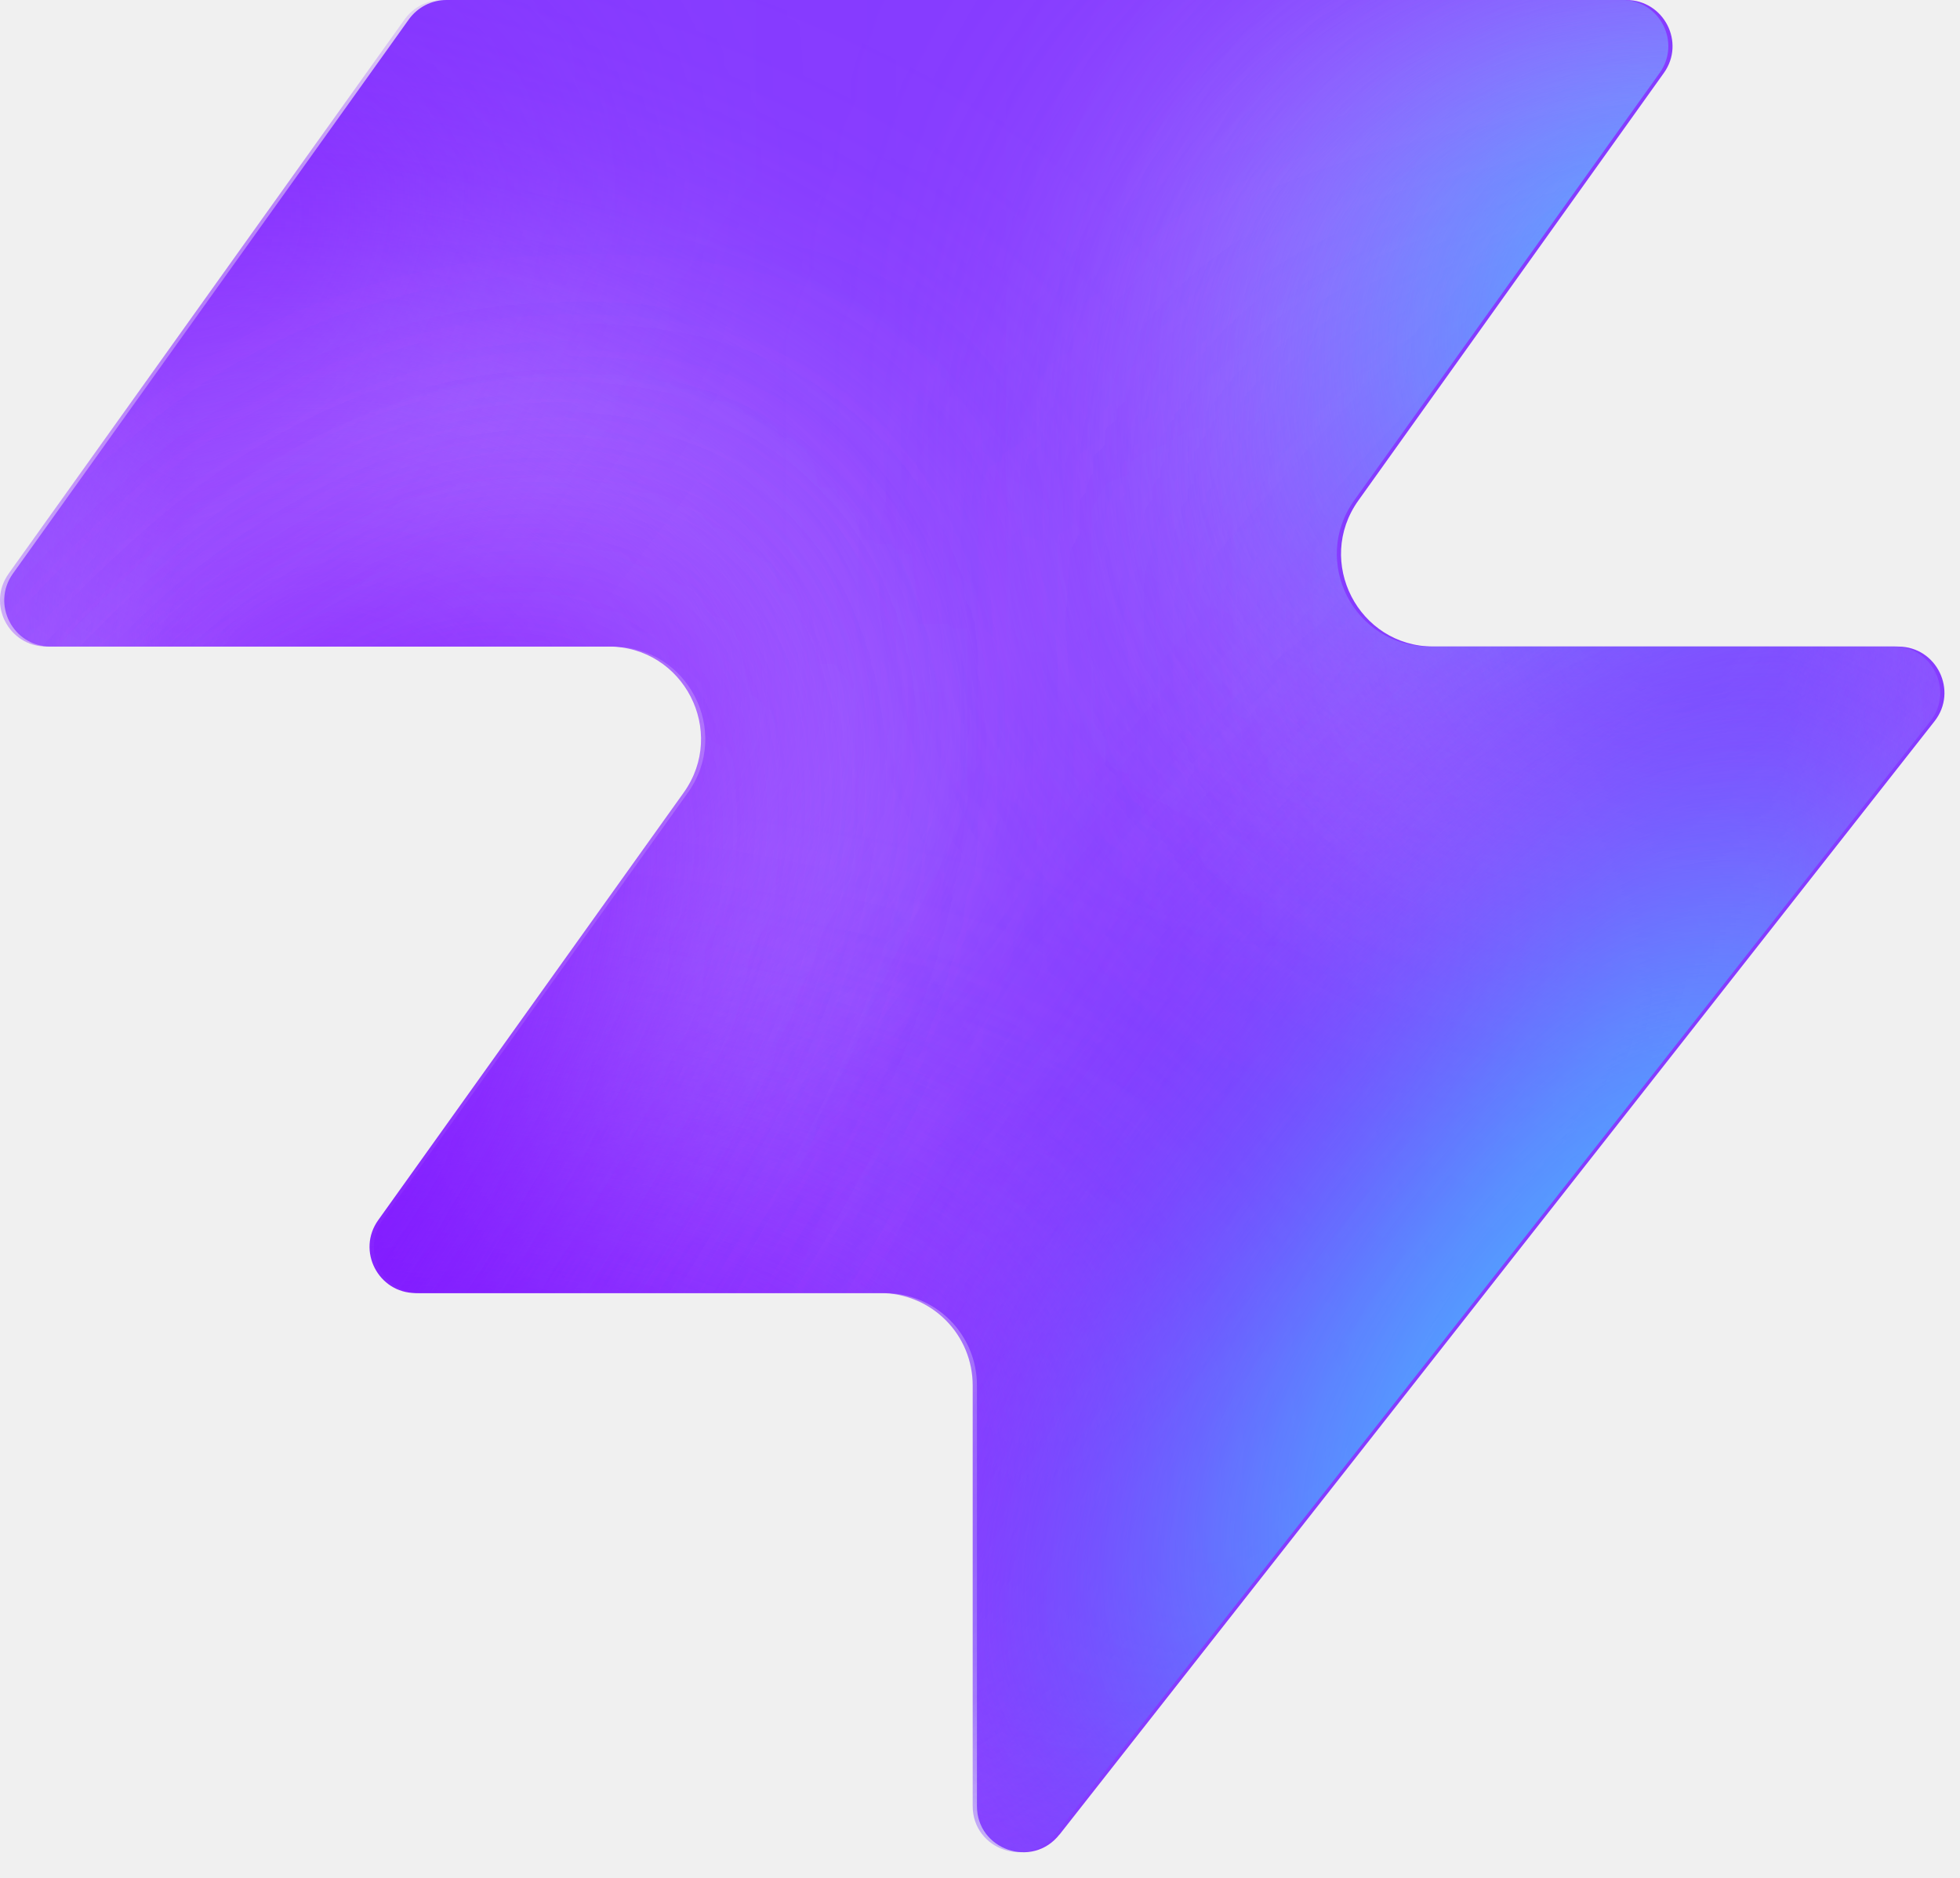
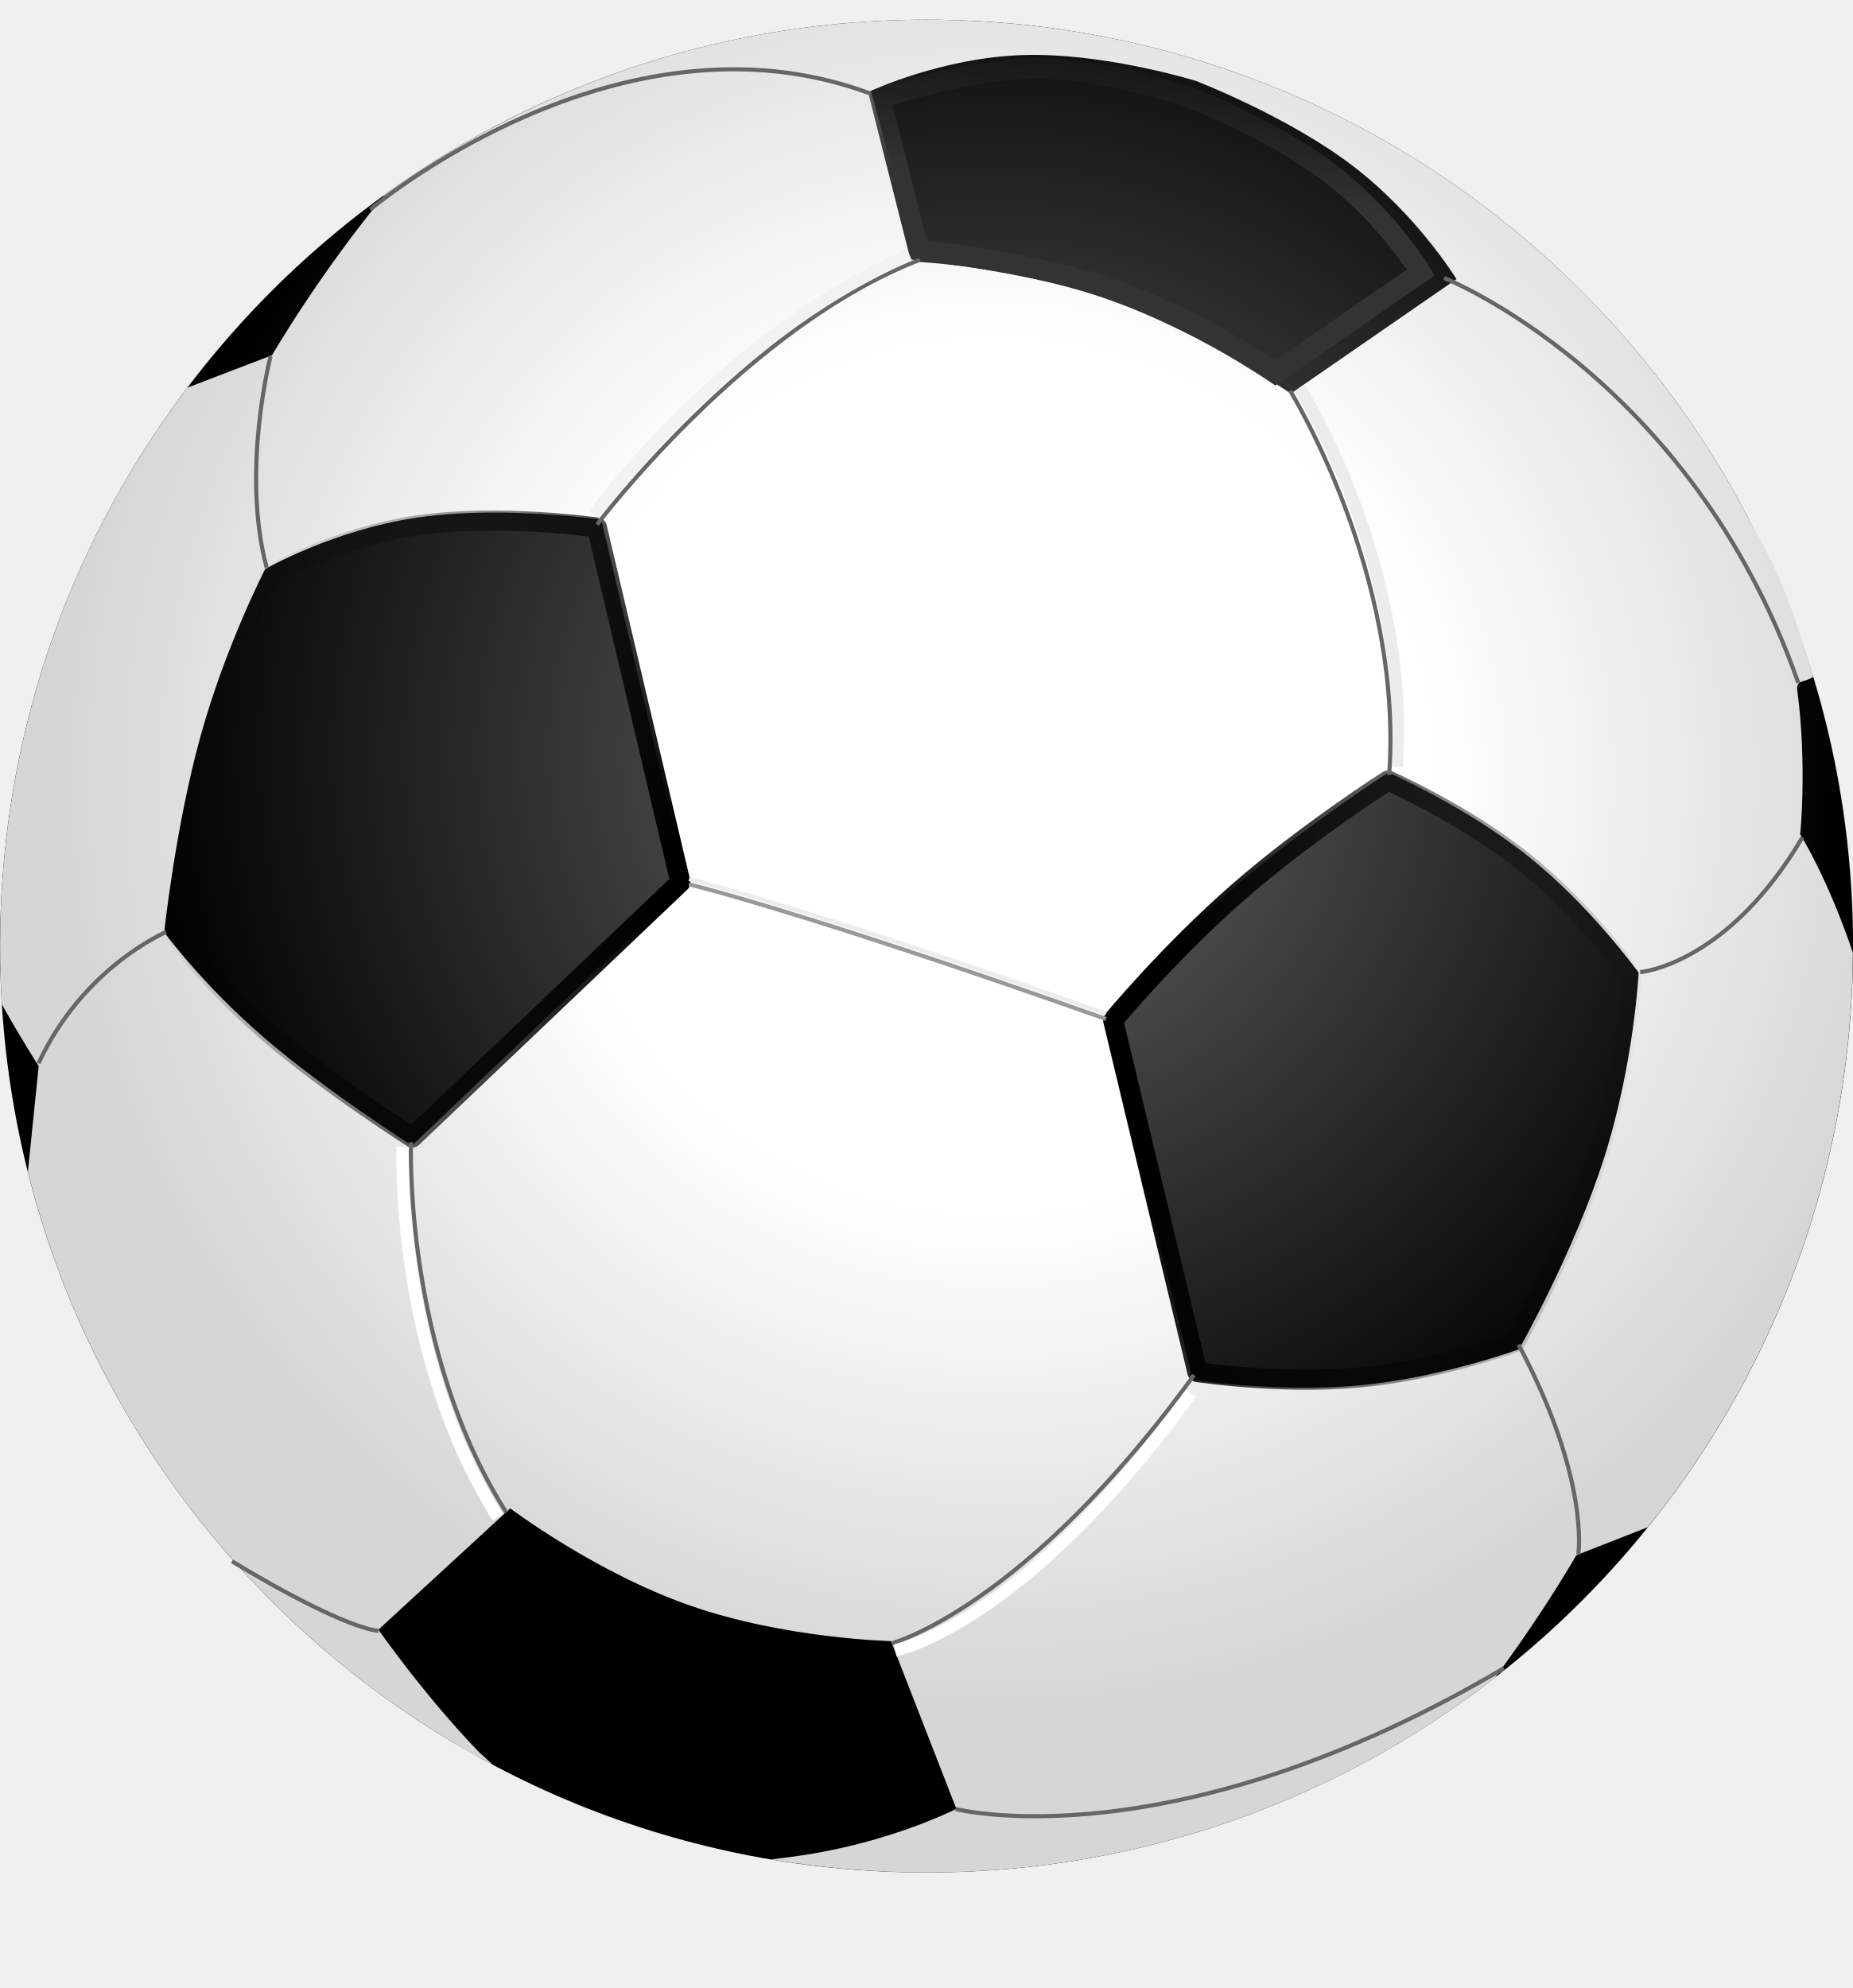
- <svg xmlns="http://www.w3.org/2000/svg" width="48" height="46" fill="none" viewBox="0 0 48 46">
-   <path fill="#863bff" d="M25.946 44.938c-.664.845-2.021.375-2.021-.698V33.937a2.26 2.26 0 0 0-2.262-2.262H10.287c-.92 0-1.456-1.04-.92-1.788l7.48-10.471c1.07-1.497 0-3.578-1.842-3.578H1.237c-.92 0-1.456-1.04-.92-1.788L10.013.474c.214-.297.556-.474.92-.474h28.894c.92 0 1.456 1.04.92 1.788l-7.48 10.471c-1.07 1.498 0 3.579 1.842 3.579h11.377c.943 0 1.473 1.088.89 1.83L25.947 44.94z" style="fill:#863bff;fill:color(display-p3 .525 .23 1);fill-opacity:1" />
-   <mask id="a" width="48" height="46" x="0" y="0" maskUnits="userSpaceOnUse" style="mask-type:alpha">
-     <path fill="#000" d="M25.842 44.938c-.664.844-2.021.375-2.021-.698V33.937a2.26 2.26 0 0 0-2.262-2.262H10.183c-.92 0-1.456-1.04-.92-1.788l7.48-10.471c1.07-1.498 0-3.579-1.842-3.579H1.133c-.92 0-1.456-1.04-.92-1.787L9.91.473c.214-.297.556-.474.92-.474h28.894c.92 0 1.456 1.04.92 1.788l-7.48 10.471c-1.07 1.498 0 3.578 1.842 3.578h11.377c.943 0 1.473 1.088.89 1.832L25.843 44.94z" style="fill:#000;fill-opacity:1" />
-   </mask>
-   <g mask="url(#a)">
-     <g filter="url(#b)">
-       <ellipse cx="5.508" cy="14.704" fill="#ede6ff" rx="5.508" ry="14.704" style="fill:#ede6ff;fill:color(display-p3 .927 .903 1);fill-opacity:1" transform="matrix(.00324 1 1 -.00324 -4.47 31.516)" />
-     </g>
-     <g filter="url(#c)">
-       <ellipse cx="10.399" cy="29.851" fill="#ede6ff" rx="10.399" ry="29.851" style="fill:#ede6ff;fill:color(display-p3 .927 .903 1);fill-opacity:1" transform="matrix(.00324 1 1 -.00324 -39.328 7.883)" />
-     </g>
-     <g filter="url(#d)">
-       <ellipse cx="5.508" cy="30.487" fill="#7e14ff" rx="5.508" ry="30.487" style="fill:#7e14ff;fill:color(display-p3 .492 .077 1);fill-opacity:1" transform="rotate(89.814 -25.913 -14.639)scale(1 -1)" />
-     </g>
-     <g filter="url(#e)">
-       <ellipse cx="5.508" cy="30.599" fill="#7e14ff" rx="5.508" ry="30.599" style="fill:#7e14ff;fill:color(display-p3 .492 .077 1);fill-opacity:1" transform="rotate(89.814 -32.644 -3.334)scale(1 -1)" />
-     </g>
-     <g filter="url(#f)">
-       <ellipse cx="5.508" cy="30.599" fill="#7e14ff" rx="5.508" ry="30.599" style="fill:#7e14ff;fill:color(display-p3 .492 .077 1);fill-opacity:1" transform="matrix(.00324 1 1 -.00324 -34.34 30.47)" />
-     </g>
-     <g filter="url(#g)">
-       <ellipse cx="14.072" cy="22.078" fill="#ede6ff" rx="14.072" ry="22.078" style="fill:#ede6ff;fill:color(display-p3 .927 .903 1);fill-opacity:1" transform="rotate(93.35 24.506 48.493)scale(-1 1)" />
-     </g>
-     <g filter="url(#h)">
-       <ellipse cx="3.47" cy="21.501" fill="#7e14ff" rx="3.47" ry="21.501" style="fill:#7e14ff;fill:color(display-p3 .492 .077 1);fill-opacity:1" transform="rotate(89.009 28.708 47.59)scale(-1 1)" />
-     </g>
-     <g filter="url(#i)">
-       <ellipse cx="3.47" cy="21.501" fill="#7e14ff" rx="3.47" ry="21.501" style="fill:#7e14ff;fill:color(display-p3 .492 .077 1);fill-opacity:1" transform="rotate(89.009 28.708 47.59)scale(-1 1)" />
-     </g>
-     <g filter="url(#j)">
-       <ellipse cx=".387" cy="8.972" fill="#7e14ff" rx="4.407" ry="29.108" style="fill:#7e14ff;fill:color(display-p3 .492 .077 1);fill-opacity:1" transform="rotate(39.51 .387 8.972)" />
-     </g>
-     <g filter="url(#k)">
-       <ellipse cx="47.523" cy="-6.092" fill="#7e14ff" rx="4.407" ry="29.108" style="fill:#7e14ff;fill:color(display-p3 .492 .077 1);fill-opacity:1" transform="rotate(37.892 47.523 -6.092)" />
-     </g>
-     <g filter="url(#l)">
-       <ellipse cx="41.412" cy="6.333" fill="#47bfff" rx="5.971" ry="9.665" style="fill:#47bfff;fill:color(display-p3 .28 .748 1);fill-opacity:1" transform="rotate(37.892 41.412 6.333)" />
-     </g>
-     <g filter="url(#m)">
-       <ellipse cx="-1.879" cy="38.332" fill="#7e14ff" rx="4.407" ry="29.108" style="fill:#7e14ff;fill:color(display-p3 .492 .077 1);fill-opacity:1" transform="rotate(37.892 -1.88 38.332)" />
-     </g>
-     <g filter="url(#n)">
-       <ellipse cx="-1.879" cy="38.332" fill="#7e14ff" rx="4.407" ry="29.108" style="fill:#7e14ff;fill:color(display-p3 .492 .077 1);fill-opacity:1" transform="rotate(37.892 -1.88 38.332)" />
-     </g>
-     <g filter="url(#o)">
-       <ellipse cx="35.651" cy="29.907" fill="#7e14ff" rx="4.407" ry="29.108" style="fill:#7e14ff;fill:color(display-p3 .492 .077 1);fill-opacity:1" transform="rotate(37.892 35.651 29.907)" />
-     </g>
-     <g filter="url(#p)">
-       <ellipse cx="38.418" cy="32.4" fill="#47bfff" rx="5.971" ry="15.297" style="fill:#47bfff;fill:color(display-p3 .28 .748 1);fill-opacity:1" transform="rotate(37.892 38.418 32.4)" />
-     </g>
-   </g>
+ <svg xmlns="http://www.w3.org/2000/svg" xmlns:xlink="http://www.w3.org/1999/xlink" viewBox="0 0 450 483">
  <defs>
-     <filter id="b" width="60.045" height="41.654" x="-19.77" y="16.149" color-interpolation-filters="sRGB" filterUnits="userSpaceOnUse">
-       <feFlood flood-opacity="0" result="BackgroundImageFix" />
-       <feBlend in="SourceGraphic" in2="BackgroundImageFix" result="shape" />
-       <feGaussianBlur result="effect1_foregroundBlur_2002_17158" stdDeviation="7.659" />
-     </filter>
-     <filter id="c" width="90.34" height="51.437" x="-54.613" y="-7.533" color-interpolation-filters="sRGB" filterUnits="userSpaceOnUse">
-       <feFlood flood-opacity="0" result="BackgroundImageFix" />
-       <feBlend in="SourceGraphic" in2="BackgroundImageFix" result="shape" />
-       <feGaussianBlur result="effect1_foregroundBlur_2002_17158" stdDeviation="7.659" />
-     </filter>
-     <filter id="d" width="79.355" height="29.4" x="-49.64" y="2.03" color-interpolation-filters="sRGB" filterUnits="userSpaceOnUse">
-       <feFlood flood-opacity="0" result="BackgroundImageFix" />
-       <feBlend in="SourceGraphic" in2="BackgroundImageFix" result="shape" />
-       <feGaussianBlur result="effect1_foregroundBlur_2002_17158" stdDeviation="4.596" />
-     </filter>
-     <filter id="e" width="79.579" height="29.4" x="-45.045" y="20.029" color-interpolation-filters="sRGB" filterUnits="userSpaceOnUse">
-       <feFlood flood-opacity="0" result="BackgroundImageFix" />
-       <feBlend in="SourceGraphic" in2="BackgroundImageFix" result="shape" />
-       <feGaussianBlur result="effect1_foregroundBlur_2002_17158" stdDeviation="4.596" />
-     </filter>
-     <filter id="f" width="79.579" height="29.4" x="-43.513" y="21.178" color-interpolation-filters="sRGB" filterUnits="userSpaceOnUse">
-       <feFlood flood-opacity="0" result="BackgroundImageFix" />
-       <feBlend in="SourceGraphic" in2="BackgroundImageFix" result="shape" />
-       <feGaussianBlur result="effect1_foregroundBlur_2002_17158" stdDeviation="4.596" />
-     </filter>
-     <filter id="g" width="74.749" height="58.852" x="15.756" y="-17.901" color-interpolation-filters="sRGB" filterUnits="userSpaceOnUse">
-       <feFlood flood-opacity="0" result="BackgroundImageFix" />
-       <feBlend in="SourceGraphic" in2="BackgroundImageFix" result="shape" />
-       <feGaussianBlur result="effect1_foregroundBlur_2002_17158" stdDeviation="7.659" />
-     </filter>
-     <filter id="h" width="61.377" height="25.362" x="23.548" y="2.284" color-interpolation-filters="sRGB" filterUnits="userSpaceOnUse">
-       <feFlood flood-opacity="0" result="BackgroundImageFix" />
-       <feBlend in="SourceGraphic" in2="BackgroundImageFix" result="shape" />
-       <feGaussianBlur result="effect1_foregroundBlur_2002_17158" stdDeviation="4.596" />
-     </filter>
-     <filter id="i" width="61.377" height="25.362" x="23.548" y="2.284" color-interpolation-filters="sRGB" filterUnits="userSpaceOnUse">
-       <feFlood flood-opacity="0" result="BackgroundImageFix" />
-       <feBlend in="SourceGraphic" in2="BackgroundImageFix" result="shape" />
-       <feGaussianBlur result="effect1_foregroundBlur_2002_17158" stdDeviation="4.596" />
-     </filter>
-     <filter id="j" width="56.045" height="63.649" x="-27.636" y="-22.853" color-interpolation-filters="sRGB" filterUnits="userSpaceOnUse">
-       <feFlood flood-opacity="0" result="BackgroundImageFix" />
-       <feBlend in="SourceGraphic" in2="BackgroundImageFix" result="shape" />
-       <feGaussianBlur result="effect1_foregroundBlur_2002_17158" stdDeviation="4.596" />
-     </filter>
-     <filter id="k" width="54.814" height="64.646" x="20.116" y="-38.415" color-interpolation-filters="sRGB" filterUnits="userSpaceOnUse">
-       <feFlood flood-opacity="0" result="BackgroundImageFix" />
-       <feBlend in="SourceGraphic" in2="BackgroundImageFix" result="shape" />
-       <feGaussianBlur result="effect1_foregroundBlur_2002_17158" stdDeviation="4.596" />
-     </filter>
-     <filter id="l" width="33.541" height="35.313" x="24.641" y="-11.323" color-interpolation-filters="sRGB" filterUnits="userSpaceOnUse">
-       <feFlood flood-opacity="0" result="BackgroundImageFix" />
-       <feBlend in="SourceGraphic" in2="BackgroundImageFix" result="shape" />
-       <feGaussianBlur result="effect1_foregroundBlur_2002_17158" stdDeviation="4.596" />
-     </filter>
-     <filter id="m" width="54.814" height="64.646" x="-29.286" y="6.009" color-interpolation-filters="sRGB" filterUnits="userSpaceOnUse">
-       <feFlood flood-opacity="0" result="BackgroundImageFix" />
-       <feBlend in="SourceGraphic" in2="BackgroundImageFix" result="shape" />
-       <feGaussianBlur result="effect1_foregroundBlur_2002_17158" stdDeviation="4.596" />
-     </filter>
-     <filter id="n" width="54.814" height="64.646" x="-29.286" y="6.009" color-interpolation-filters="sRGB" filterUnits="userSpaceOnUse">
-       <feFlood flood-opacity="0" result="BackgroundImageFix" />
-       <feBlend in="SourceGraphic" in2="BackgroundImageFix" result="shape" />
-       <feGaussianBlur result="effect1_foregroundBlur_2002_17158" stdDeviation="4.596" />
-     </filter>
-     <filter id="o" width="54.814" height="64.646" x="8.244" y="-2.416" color-interpolation-filters="sRGB" filterUnits="userSpaceOnUse">
-       <feFlood flood-opacity="0" result="BackgroundImageFix" />
-       <feBlend in="SourceGraphic" in2="BackgroundImageFix" result="shape" />
-       <feGaussianBlur result="effect1_foregroundBlur_2002_17158" stdDeviation="4.596" />
-     </filter>
-     <filter id="p" width="39.409" height="43.623" x="18.713" y="10.588" color-interpolation-filters="sRGB" filterUnits="userSpaceOnUse">
-       <feFlood flood-opacity="0" result="BackgroundImageFix" />
-       <feBlend in="SourceGraphic" in2="BackgroundImageFix" result="shape" />
-       <feGaussianBlur result="effect1_foregroundBlur_2002_17158" stdDeviation="4.596" />
-     </filter>
+     <linearGradient id="a">
+       <stop offset="0" />
+       <stop stop-opacity="0" offset="1" />
+     </linearGradient>
+     <linearGradient id="f" x1=".233" x2=".376" y1=".355" y2="-.473">
+       <stop stop-color="#333" offset="0" />
+       <stop stop-opacity="0" offset="1" />
+     </linearGradient>
+     <linearGradient id="e" x1="1.02" x2=".139" y1=".427" y2=".145" xlink:href="#a" />
+     <linearGradient id="d" x1=".11" x2="1.019" y1=".35" y2=".496" xlink:href="#a" />
+     <radialGradient id="c" cx="478.61" cy="550.29" r="225.06" gradientUnits="userSpaceOnUse">
+       <stop stop-color="#fff" offset="0" />
+       <stop stop-color="#fff" offset=".47" />
+       <stop stop-color="#d6d6d6" offset="1" />
+     </radialGradient>
+     <radialGradient id="b" cx="477.49" cy="544.3" r="206.09" gradientUnits="userSpaceOnUse">
+       <stop stop-color="#6a6a6a" offset="0" />
+       <stop offset="1" />
+     </radialGradient>
  </defs>
+   <path transform="translate(-236.97 -361.7)" d="m687.14 591.56c0 124.25-100.84 225.08-225.08 225.08s-225.08-100.84-225.08-225.08 100.84-225.08 225.08-225.08 225.08 100.84 225.08 225.08z" fill="url(#b)" fill-rule="evenodd" />
+   <path transform="translate(-236.97 -361.7)" d="m462.05 366.48c-49.128 0-94.576 15.785-131.59 42.531-16.116 19.49-27.406 39-27.406 39l-20.562 7.875c-28.559 37.736-45.5 84.748-45.5 135.69 0 4.758 0.146 9.471 0.438 14.156 5.116 9.14 8.938 14.969 8.938 14.969l-2.625 25.688c14.701 58.68 52.455 108.24 103.06 138.5 3.616 2.338 6.636 3.754 9.954 5.631-1.76-1.663-2.303-2.108-3.454-3.162-13.247-13.702-24.406-29.719-24.406-29.719l32.031-29.469c3e-5 0 20.594 15.565 43.719 23.625s48.781 8.625 48.781 8.625l15.875 40.75s-14.028 7.194-33.938 10.719c-3.565 0.631-7.333 1.144-11.094 1.562 12.288 2.081 24.903 3.188 37.781 3.188 52.043 0 99.99-17.684 138.12-47.375 11.93-15.985 19.75-29.719 19.75-29.719l17.375-6.812c30.833-38.223 49.436-86.719 49.812-139.53-6.124-18.158-12.812-28.812-12.812-28.812s1.707-16.582-0.691-34.848c-0.376-2.866 1.55-1.846 3.867-3.402-0.687-2.595-3.185-10.306-4.445-13.988-4.96-14.496-9.839-21.412-13.044-27.824 6.243 3.488-0.025-0.019-0.031-0.031-38.13-70.163-112.49-117.81-197.91-117.81zm27.219 8.562c18.704 0.256 38.219 6.312 38.219 6.312s22.173 8.521 38 20.562 25.312 27.594 25.312 27.594l-40.25 27.812c0-3e-5 -21.666-14.842-44.312-22.844s-46.281-9.156-46.281-9.156l-11.406-41.531s17.263-8.11 37-8.719c1.234-0.038 2.472-0.048 3.719-0.031zm-131.53 111.19c13.82 0.063 25.312 1.719 25.312 1.719l20.812 88.438-66.812 63.625s-20.863-13.237-35.906-26.188-24.281-25.625-24.281-25.625 2.716-25.654 8.844-47.719 15.688-40.531 15.688-40.531 16.519-9.507 36.938-12.5c6.381-0.935 13.124-1.248 19.406-1.219zm216.53 63.156s18.838 8.253 34.031 20.406 26.75 28.219 26.75 28.219-1.078 22.001-8.344 44.875-20.719 46.625-20.719 46.625-18.778 6.891-38.594 8.75-40.688-1.312-40.688-1.312l-10.344-43.281-10.656-44.5s14.142-17.052 31.281-32 37.281-27.781 37.281-27.781z" fill="url(#c)" fill-rule="evenodd" />
+   <path transform="translate(-236.97 -361.7)" d="m633.37 598.68s-1.058 21.443-8.136 43.725-20.175 45.403-20.175 45.403-18.297 6.724-37.6 8.535-39.612-1.291-39.612-1.291l-10.088-42.15-10.371-43.333s13.772-16.632 30.468-31.193 36.315-27.05 36.315-27.05 18.347 8.052 33.147 19.89 26.053 27.463 26.053 27.463z" fill="none" stroke="url(#d)" stroke-linejoin="round" stroke-width="4.87" />
+   <path transform="translate(-236.97 -361.7)" d="m337.13 638.06s-20.337-12.906-35.001-25.53-23.655-24.968-23.655-24.968 2.637-24.996 8.61-46.505 15.284-39.53 15.284-39.53 16.098-9.255 36.003-12.173 43.615 0.501 43.615 0.501l20.279 86.211-65.135 61.995z" fill="none" stroke="url(#e)" stroke-linejoin="round" stroke-width="4.874" />
+   <path transform="translate(-236.97 -361.7)" d="m526.54 385.59s19.464 7.496 33.366 18.073 22.24 24.235 22.24 24.235l-35.357 24.431s-19.031-13.054-38.923-20.082-47.713-9.797-47.713-9.797l-9.319-36.843s19.395-6.769 36.731-7.303 38.976 7.287 38.976 7.287z" fill="none" stroke="url(#f)" stroke-width="5.016" />
+   <path transform="translate(-236.97 -361.7)" d="m382.01 489.15s36.187-48.081 78.437-64.331" fill="none" stroke="#666" />
+   <path transform="translate(-236.97 -361.7)" d="m552.78 456.1s26.985 42.926 23.485 91.926" fill="none" stroke="#ececec" stroke-width="3" />
+   <path transform="translate(-236.97 -361.7)" d="m550.37 456.61s27.576 44.376 24.076 93.376" fill="none" stroke="#666" />
+   <path transform="translate(-236.97 -361.7)" d="m587.8 429.25s59.783 23.6 86.033 98.35" fill="none" stroke="#666" />
+   <path transform="translate(-236.97 -361.7)" d="m635.42 597.89s21.044-1.635 39.429-32.747" fill="none" stroke="#666" />
+   <path transform="translate(-236.97 -361.7)" d="m620.39 739.32s2.921-18.129-14.521-50.953" fill="none" stroke="#666" />
+   <path transform="translate(-236.97 -361.7)" d="m453.67 760.93s32.35-8.574 73.362-65.142" fill="none" stroke="#666" />
+   <path transform="translate(-236.97 -361.7)" d="m336.82 639.22s-1.945 50.381 23.158 89.979" fill="none" stroke="#666" />
+   <path transform="translate(-236.97 -361.7)" d="m328.88 757.9s-7.43 0.092-35.545-16.858" fill="none" stroke="#666" />
+   <path transform="translate(-236.97 -361.7)" d="m277.33 588.14s-20.149 8.463-31.002 31.911" fill="none" stroke="#666" />
+   <path transform="translate(-236.97 -361.7)" d="m302.7 448.25s-7.232 27.912-0.948 51.363" fill="none" stroke="#666" />
+   <path transform="translate(-236.97 -361.7)" d="m326.92 412.6s60.054-50.895 121.22-28.268" fill="none" stroke="#666" />
+   <path transform="translate(-236.97 -361.7)" d="m469.15 801.22s52.386 13.451 133.19-34.233" fill="none" stroke="#666" />
+   <path transform="translate(-236.97 -361.7)" d="m382.2 485.55s30.091-41.441 74.341-61.316" fill="none" stroke="#f2f2f2" stroke-linecap="square" stroke-width="3" />
+   <path transform="translate(-236.97 -361.7)" d="m454.49 762.67s30.822-5.946 71.835-62.515" fill="none" stroke="#fff" stroke-width="3" />
+   <path transform="translate(-236.97 -361.7)" d="m334.79 640.34s-1.945 50.396 23.158 89.994" fill="none" stroke="#fff" stroke-width="3" />
+   <path transform="translate(-236.97 -361.7)" d="m404.35 576.56s26.34 6.187 101.29 32.704" fill="none" stroke="#999" />
+   <path transform="translate(-236.97 -361.7)" d="m404.35 575.28s26.34 6.187 101.29 32.704" fill="none" stroke="#ececec" />
</svg>
